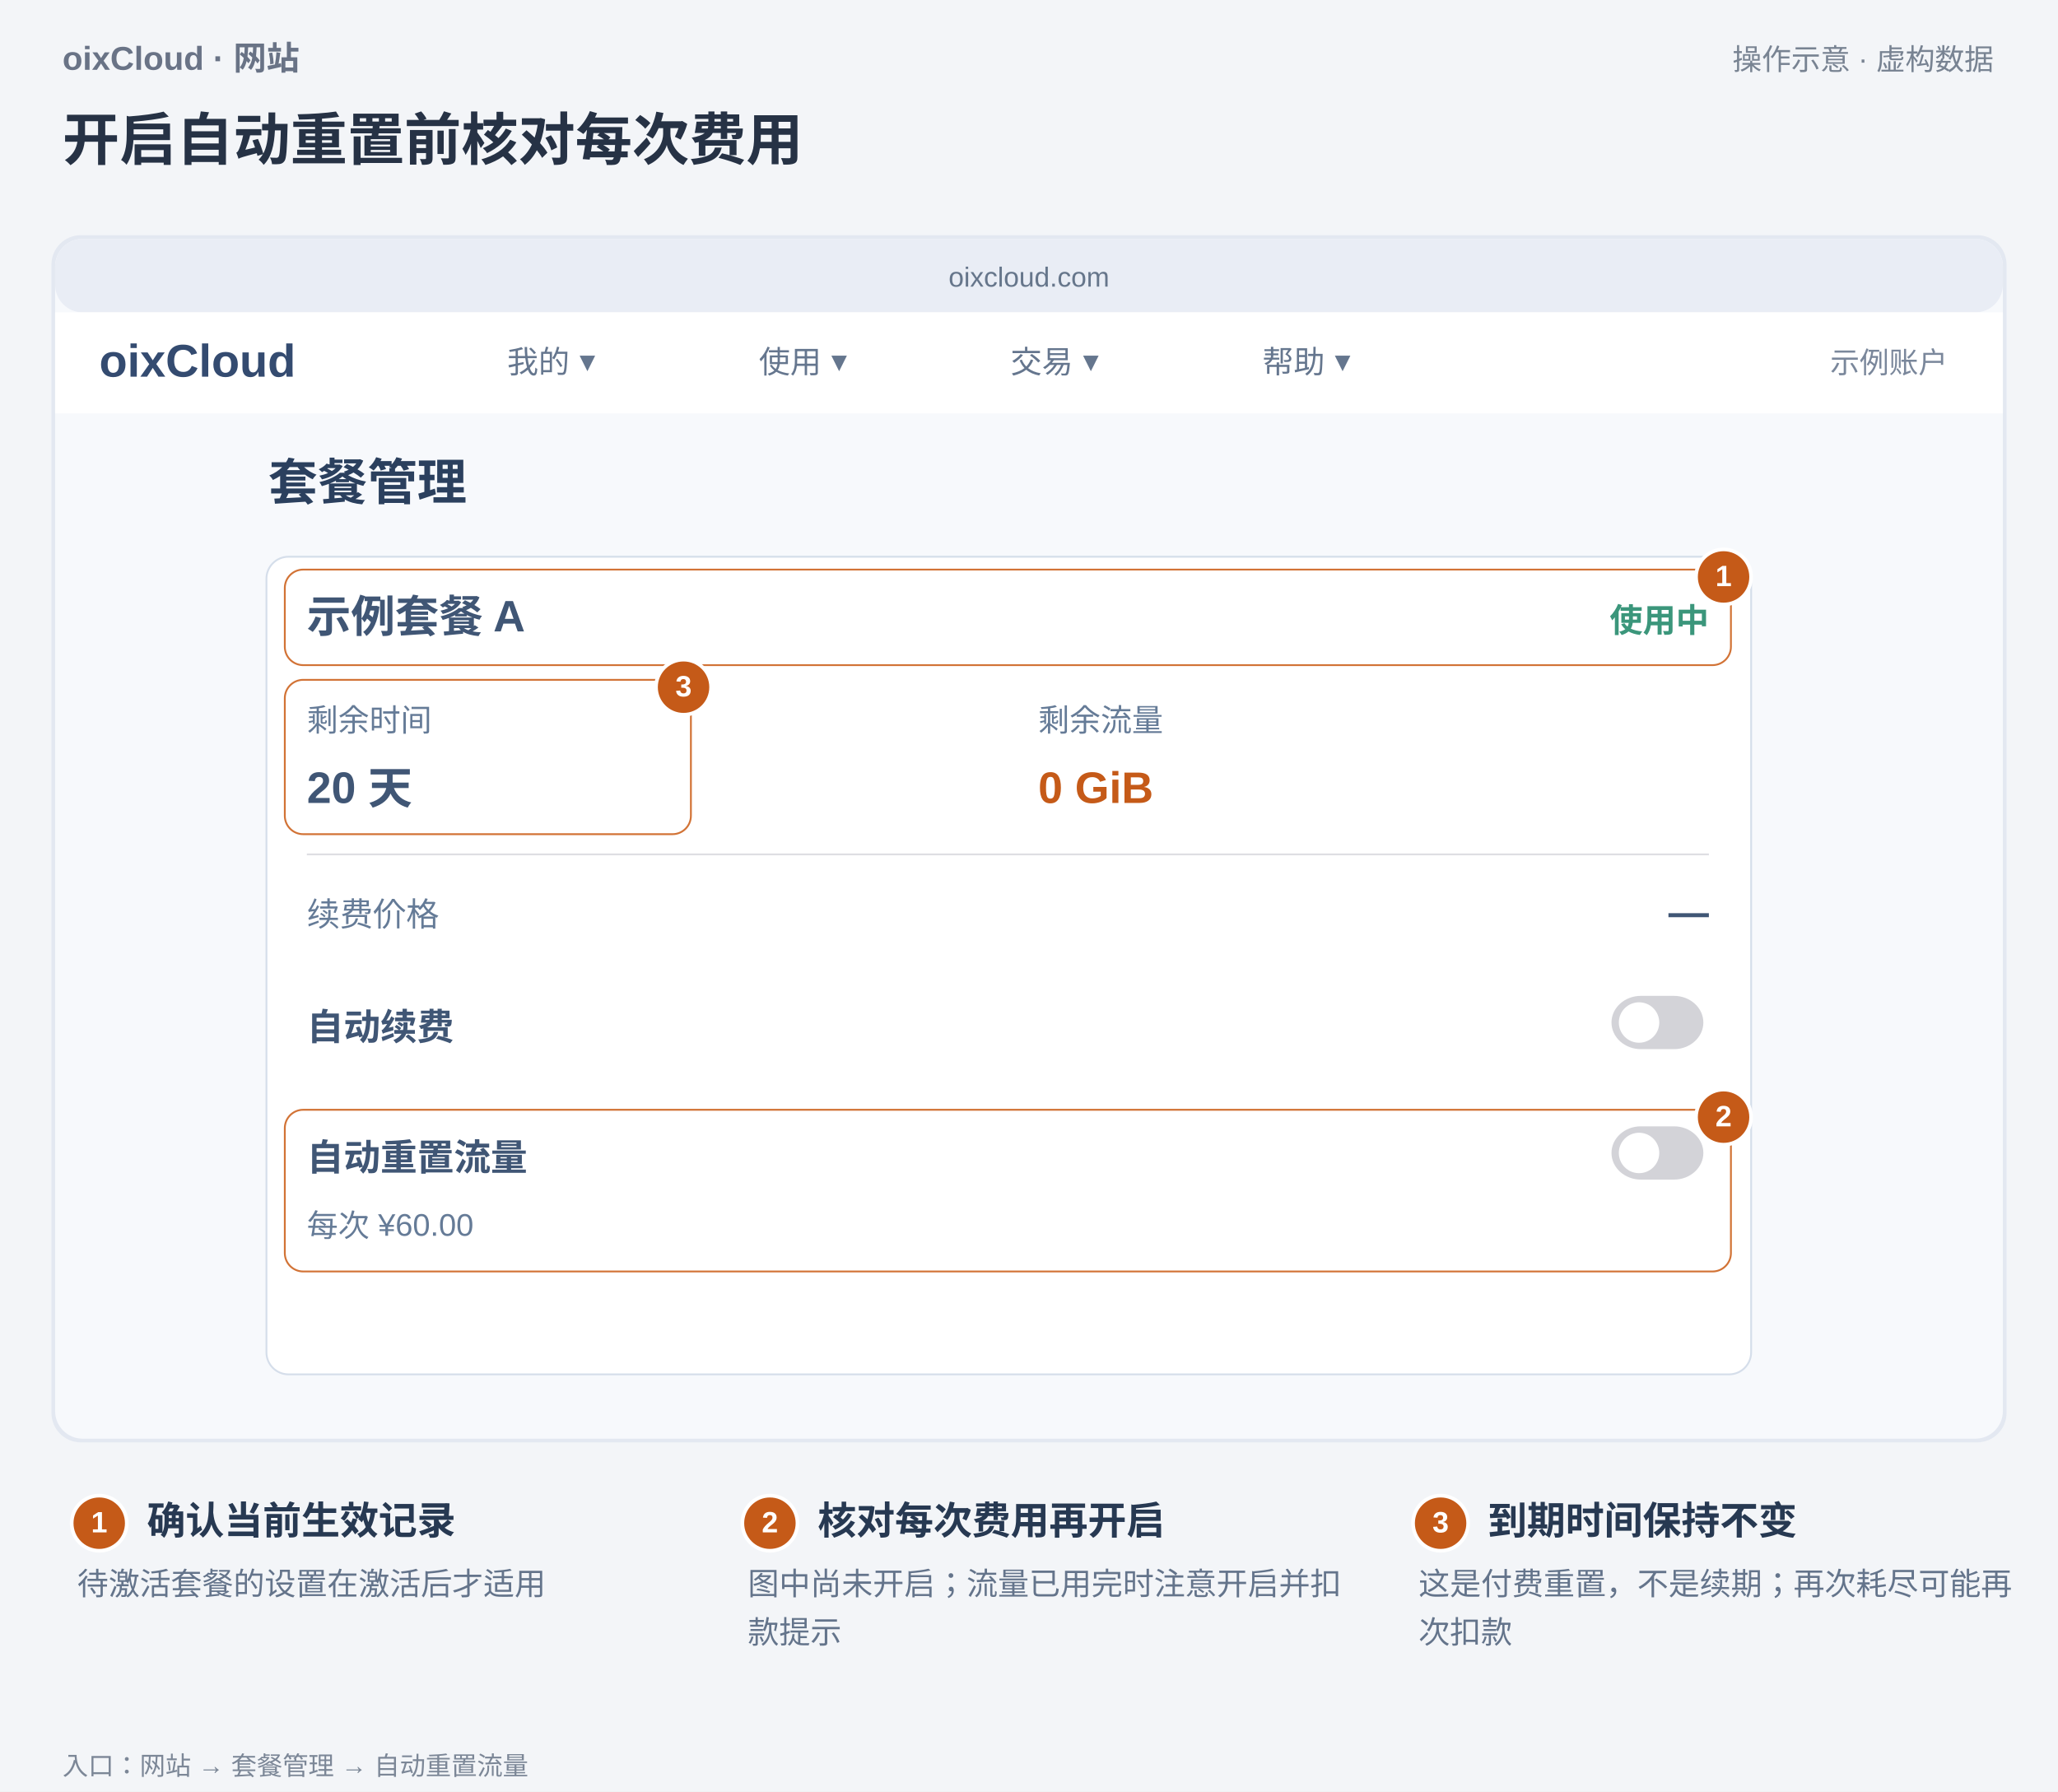
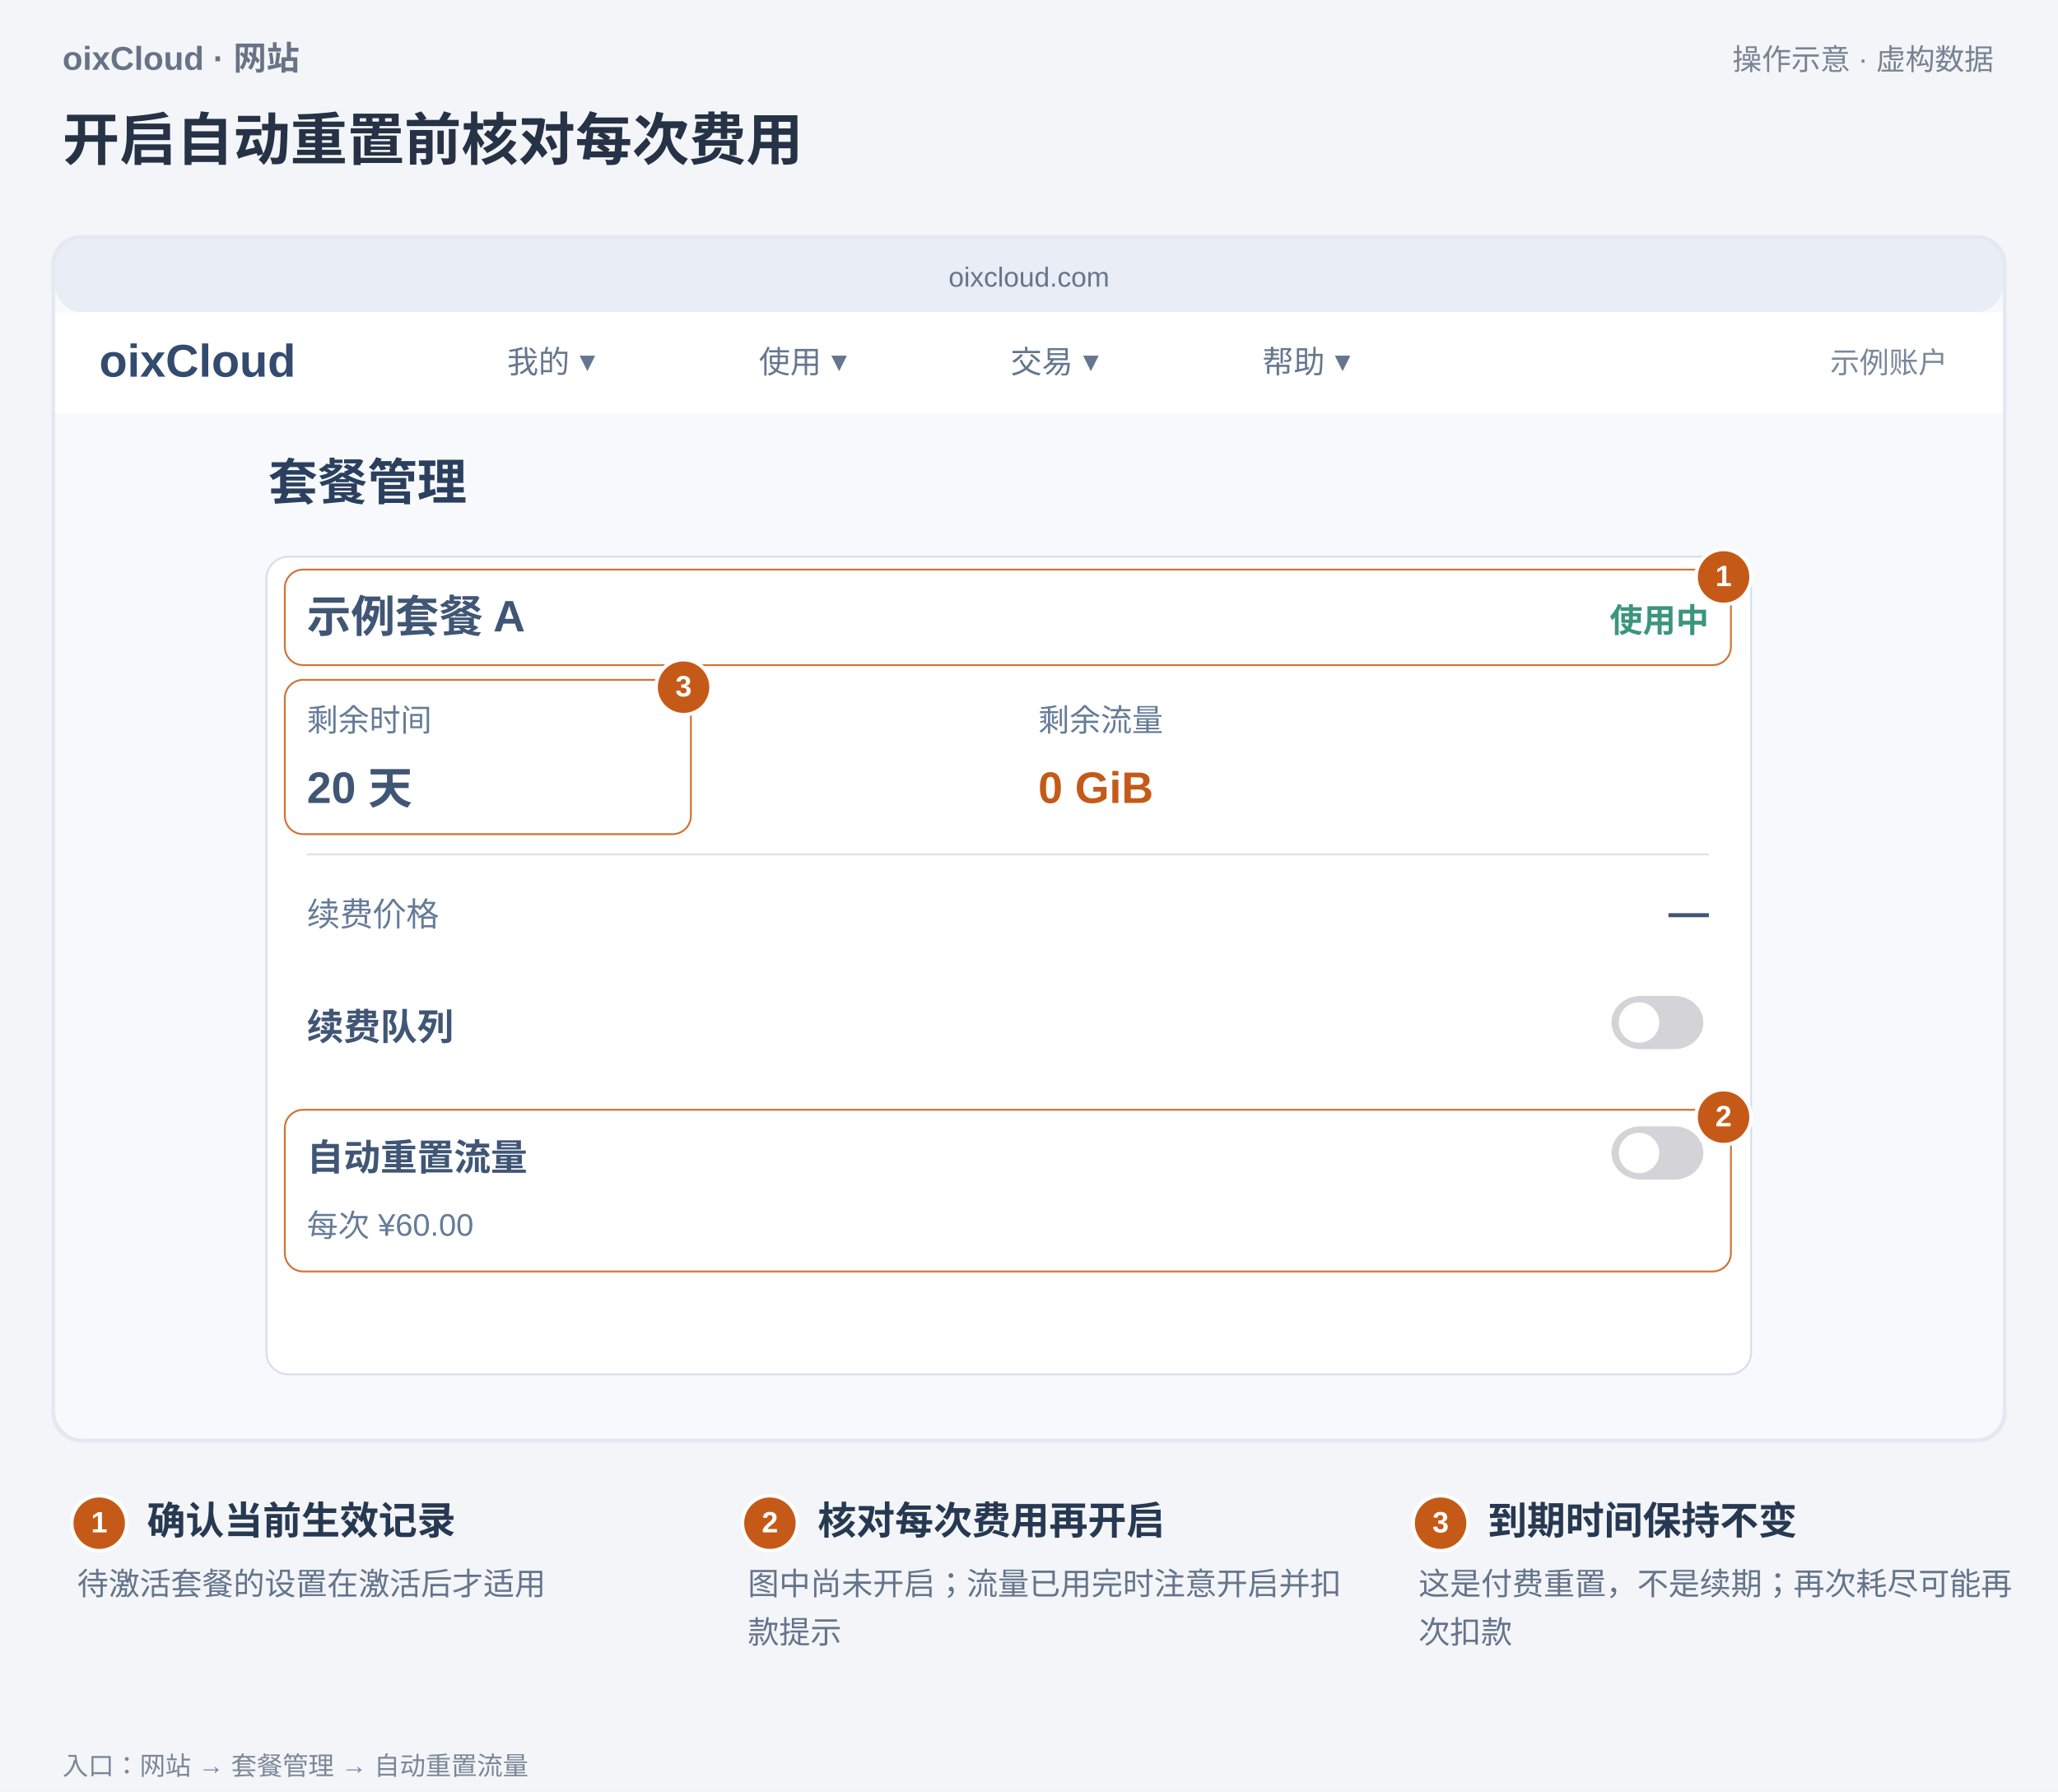
<svg xmlns="http://www.w3.org/2000/svg" width="1120" height="975" viewBox="0 0 1120 975" role="img" aria-labelledby="title desc">
  <g font-family="-apple-system,BlinkMacSystemFont,'PingFang SC','Segoe UI',Arial,sans-serif">
    <rect x="0" y="0" width="1120" height="975" rx="0" fill="#f3f5f8" stroke="none" />
    <text x="34" y="38" font-size="18" fill="#697386" font-weight="600" text-anchor="start">oixCloud · 网站</text>
    <text x="1085" y="38" font-size="16" fill="#788392" font-weight="500" text-anchor="end">操作示意 · 虚构数据</text>
    <text x="34" y="87" font-size="31" fill="#263245" font-weight="700" text-anchor="start">开启自动重置前核对每次费用</text>
    <rect x="28" y="128" width="1064" height="657" rx="16" fill="#e3e8f1" stroke="none" />
    <rect x="30" y="130" width="1060" height="653" rx="15" fill="#f7f9fc" stroke="none" />
    <rect x="30" y="130" width="1060" height="40" rx="15" fill="#e9edf5" stroke="none" />
    <text x="560" y="156" font-size="15" fill="#66768b" font-weight="500" text-anchor="middle">oixcloud.com</text>
    <rect x="30" y="170" width="1060" height="55" rx="0" fill="#fff" stroke="none" />
    <text x="54" y="205" font-size="25" fill="#344b70" font-weight="700" text-anchor="start">oixCloud</text>
    <text x="276" y="203" font-size="17" fill="#65768e" font-weight="400" text-anchor="start">我的 ▾</text>
    <text x="413" y="203" font-size="17" fill="#65768e" font-weight="400" text-anchor="start">使用 ▾</text>
    <text x="550" y="203" font-size="17" fill="#65768e" font-weight="400" text-anchor="start">交易 ▾</text>
    <text x="687" y="203" font-size="17" fill="#65768e" font-weight="400" text-anchor="start">帮助 ▾</text>
    <text x="1060" y="203" font-size="16" fill="#7a879b" font-weight="500" text-anchor="end">示例账户</text>
    <text x="146" y="272" font-size="27" fill="#2b405e" font-weight="650" text-anchor="start">套餐管理</text>
    <g transform="translate(-100 0)">
      <rect x="245" y="303" width="808" height="445" rx="12" fill="#fff" stroke="#d5deea" />
      <text x="267" y="344" font-size="24" fill="#405675" font-weight="600" text-anchor="start">示例套餐 A</text>
      <text x="1030" y="344" font-size="18" fill="#3b967b" font-weight="600" text-anchor="end">使用中</text>
      <rect x="255" y="310" width="787" height="52" rx="10" fill="none" stroke="#d27336" />
      <circle cx="1038" cy="314" r="15" fill="#c55a18" stroke="#fff" stroke-width="2" />
      <text x="1038" y="319" font-size="16" fill="#fff" font-weight="700" text-anchor="middle">1</text>
      <text x="267" y="398" font-size="17" fill="#657b97" font-weight="400" text-anchor="start">剩余时间</text>
      <text x="665" y="398" font-size="17" fill="#657b97" font-weight="400" text-anchor="start">剩余流量</text>
      <text x="267" y="437" font-size="24" fill="#405675" font-weight="600" text-anchor="start">20 天</text>
      <text x="665" y="437" font-size="24" fill="#c55a18" font-weight="600" text-anchor="start">0 GiB</text>
      <path d="M267 465H1030" stroke="#dedee3" stroke-width="1" />
      <text x="267" y="504" font-size="18" fill="#657b97" font-weight="400" text-anchor="start">续费价格</text>
      <text x="1030" y="504" font-size="22" fill="#405675" font-weight="600" text-anchor="end">—</text>
-       <text x="267" y="566" font-size="20" fill="#405675" font-weight="600" text-anchor="start">自动续费</text>
+       <text x="267" y="566" font-size="20" fill="#405675" font-weight="600" text-anchor="start">续费队列</text>
      <rect x="977" y="542" width="50" height="29" rx="16" fill="#d3d3d8" stroke="none" />
      <circle cx="992" cy="556.5" r="11" fill="#fff" stroke="none" stroke-width="1" />
      <text x="267" y="637" font-size="20" fill="#405675" font-weight="600" text-anchor="start">自动重置流量</text>
      <rect x="977" y="613" width="50" height="29" rx="16" fill="#d3d3d8" stroke="none" />
      <circle cx="992" cy="627.5" r="11" fill="#fff" stroke="none" stroke-width="1" />
      <text x="267" y="673" font-size="17" fill="#657b97" font-weight="400" text-anchor="start">每次 ¥60.00</text>
      <rect x="255" y="604" width="787" height="88" rx="10" fill="none" stroke="#d27336" />
      <circle cx="1038" cy="608" r="15" fill="#c55a18" stroke="#fff" stroke-width="2" />
      <text x="1038" y="613" font-size="16" fill="#fff" font-weight="700" text-anchor="middle">2</text>
      <rect x="255" y="370" width="221" height="84" rx="10" fill="none" stroke="#d27336" />
      <circle cx="472" cy="374" r="15" fill="#c55a18" stroke="#fff" stroke-width="2" />
      <text x="472" y="379" font-size="16" fill="#fff" font-weight="700" text-anchor="middle">3</text>
    </g>
    <circle cx="54" cy="829" r="15" fill="#c55a18" stroke="#fff" stroke-width="2" />
    <text x="54" y="834" font-size="16" fill="#fff" font-weight="700" text-anchor="middle">1</text>
    <text x="80" y="835" font-size="21" fill="#273952" font-weight="600" text-anchor="start">确认当前生效记录</text>
    <text x="42" y="868" font-size="17" fill="#64748b" font-weight="400" text-anchor="start">待激活套餐的设置在激活后才适用</text>
    <circle cx="419" cy="829" r="15" fill="#c55a18" stroke="#fff" stroke-width="2" />
    <text x="419" y="834" font-size="16" fill="#fff" font-weight="700" text-anchor="middle">2</text>
    <text x="445" y="835" font-size="21" fill="#273952" font-weight="600" text-anchor="start">核对每次费用再开启</text>
    <text x="407" y="868" font-size="17" fill="#64748b" font-weight="400" text-anchor="start">图中尚未开启；流量已用完时注意开启并扣</text>
    <text x="407" y="894.35" font-size="17" fill="#64748b" font-weight="400" text-anchor="start">款提示</text>
    <circle cx="784" cy="829" r="15" fill="#c55a18" stroke="#fff" stroke-width="2" />
    <text x="784" y="834" font-size="16" fill="#fff" font-weight="700" text-anchor="middle">3</text>
    <text x="810" y="835" font-size="21" fill="#273952" font-weight="600" text-anchor="start">到期时间保持不变</text>
    <text x="772" y="868" font-size="17" fill="#64748b" font-weight="400" text-anchor="start">这是付费重置，不是续期；再次耗尽可能再</text>
    <text x="772" y="894.35" font-size="17" fill="#64748b" font-weight="400" text-anchor="start">次扣款</text>
    <text x="34" y="966" font-size="14" fill="#7c8797" font-weight="400" text-anchor="start">入口：网站 → 套餐管理 → 自动重置流量</text>
  </g>
</svg>
